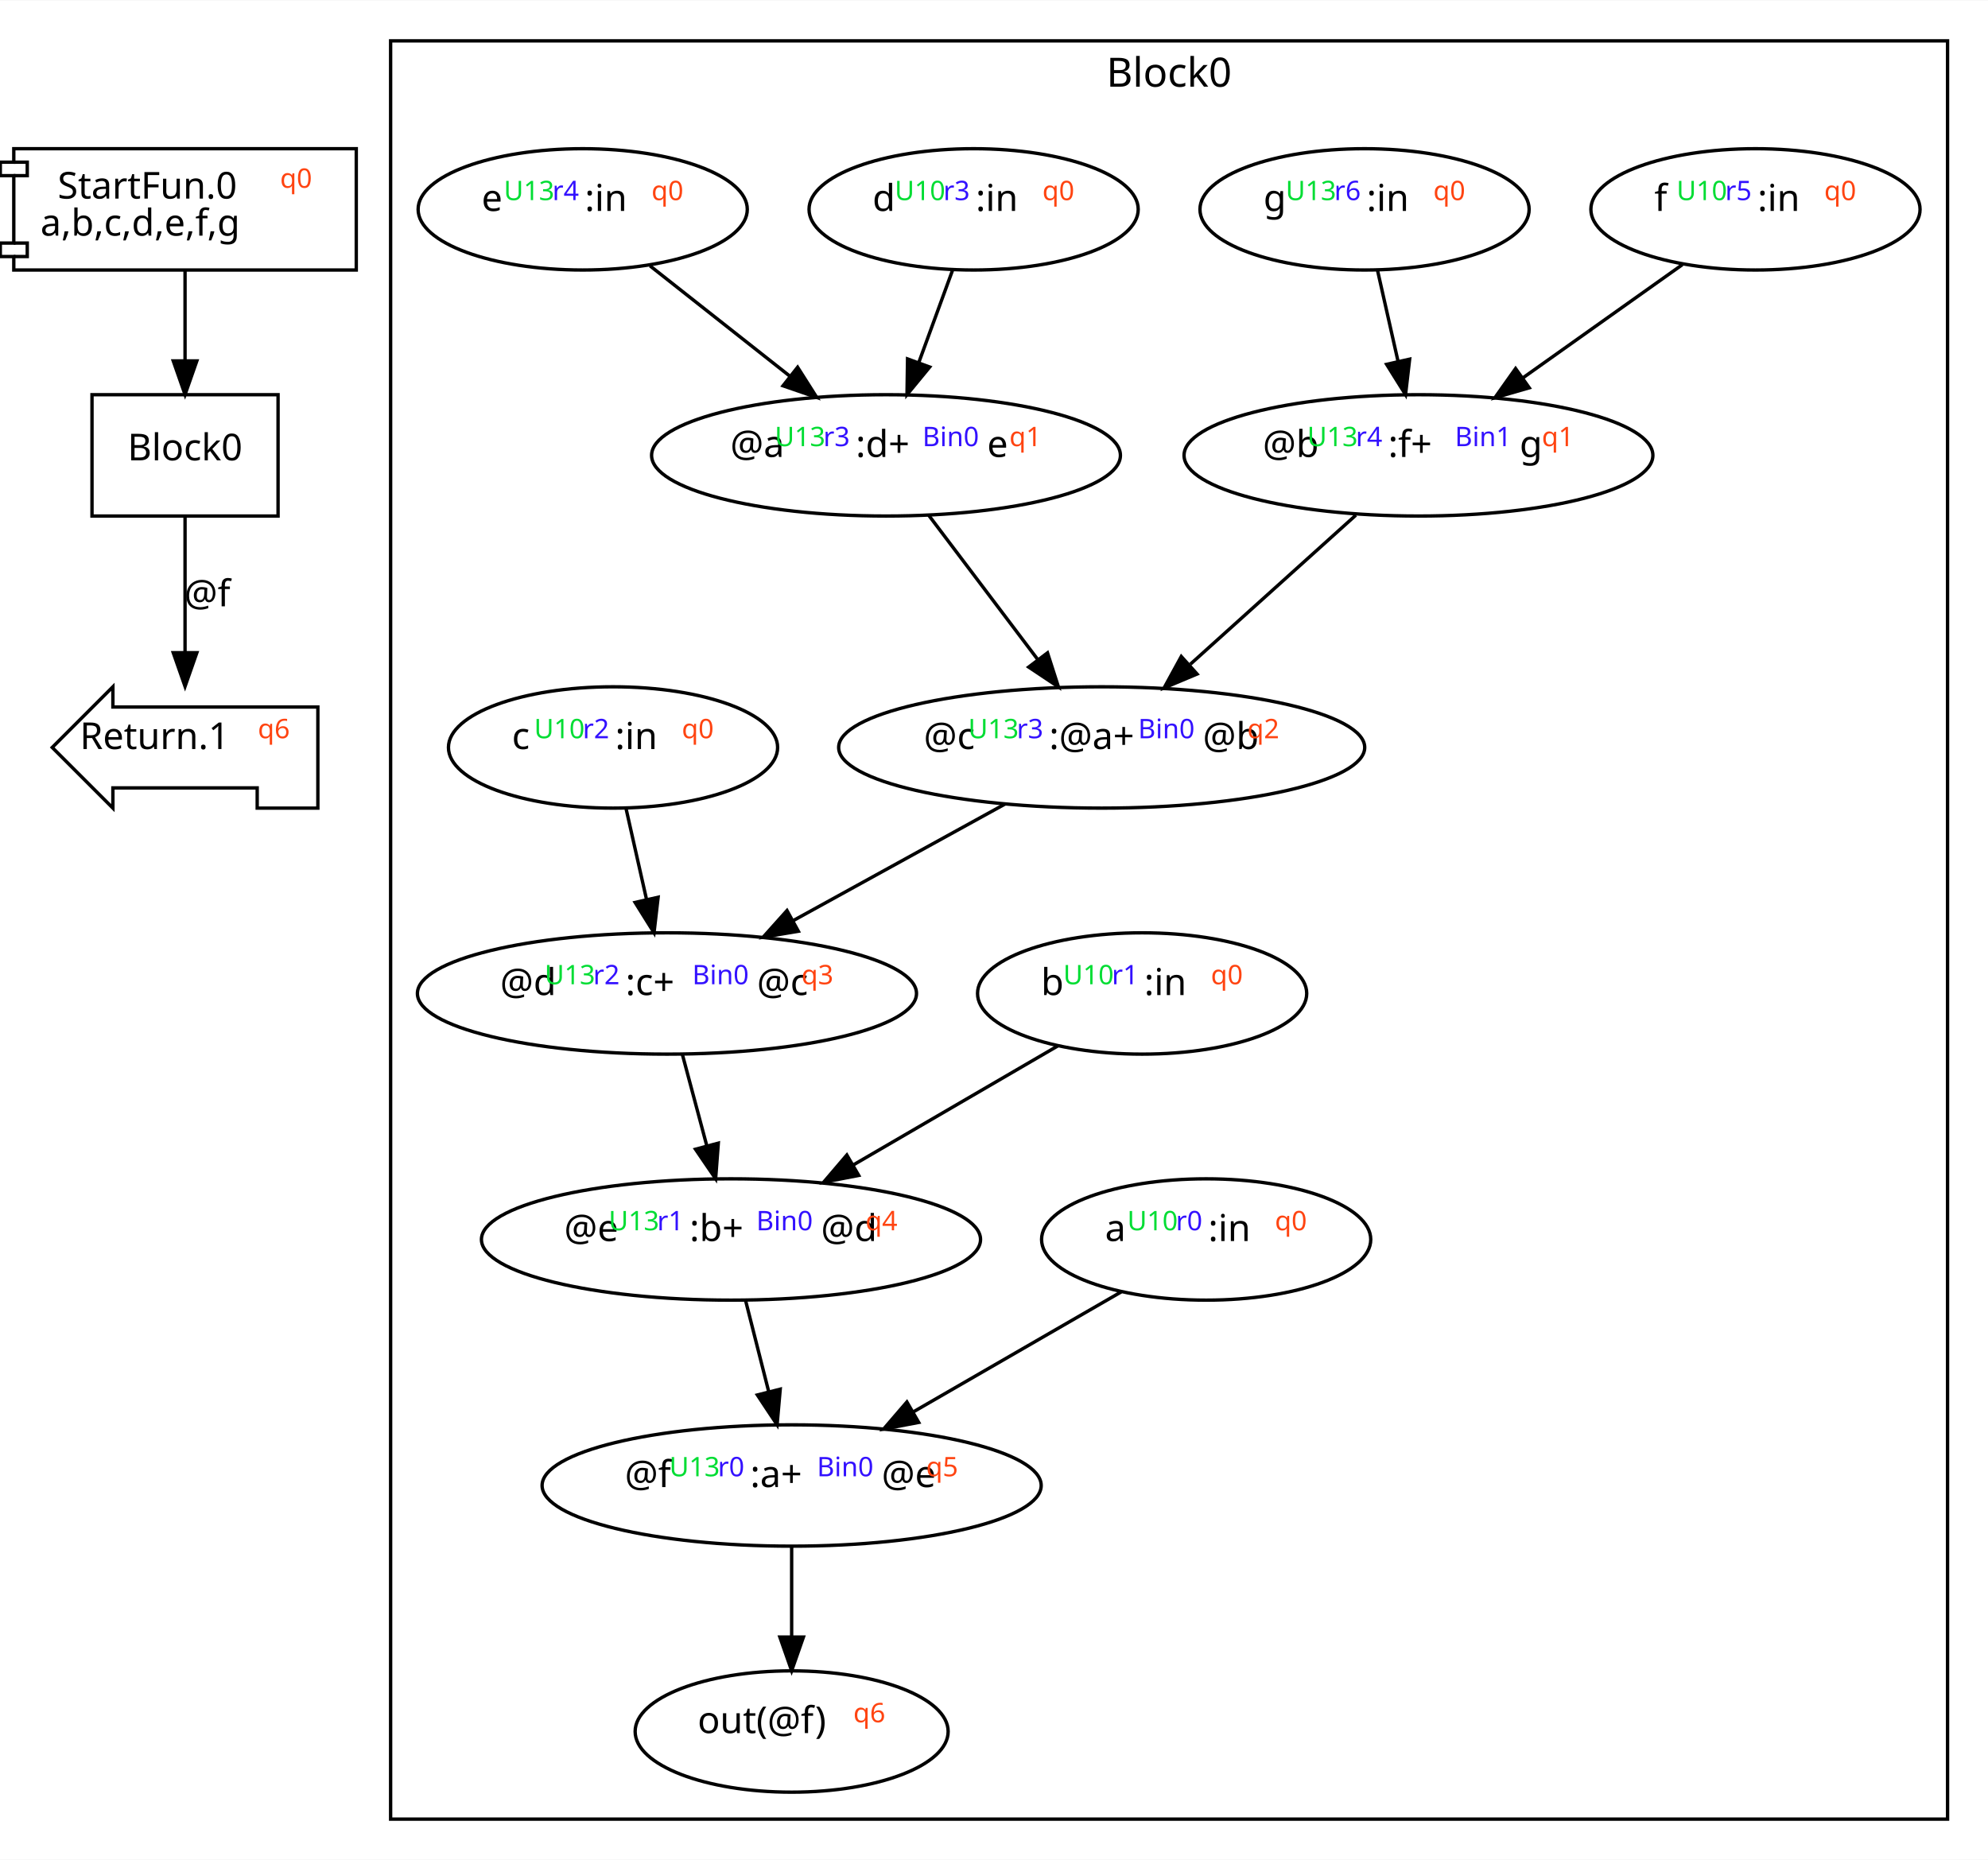
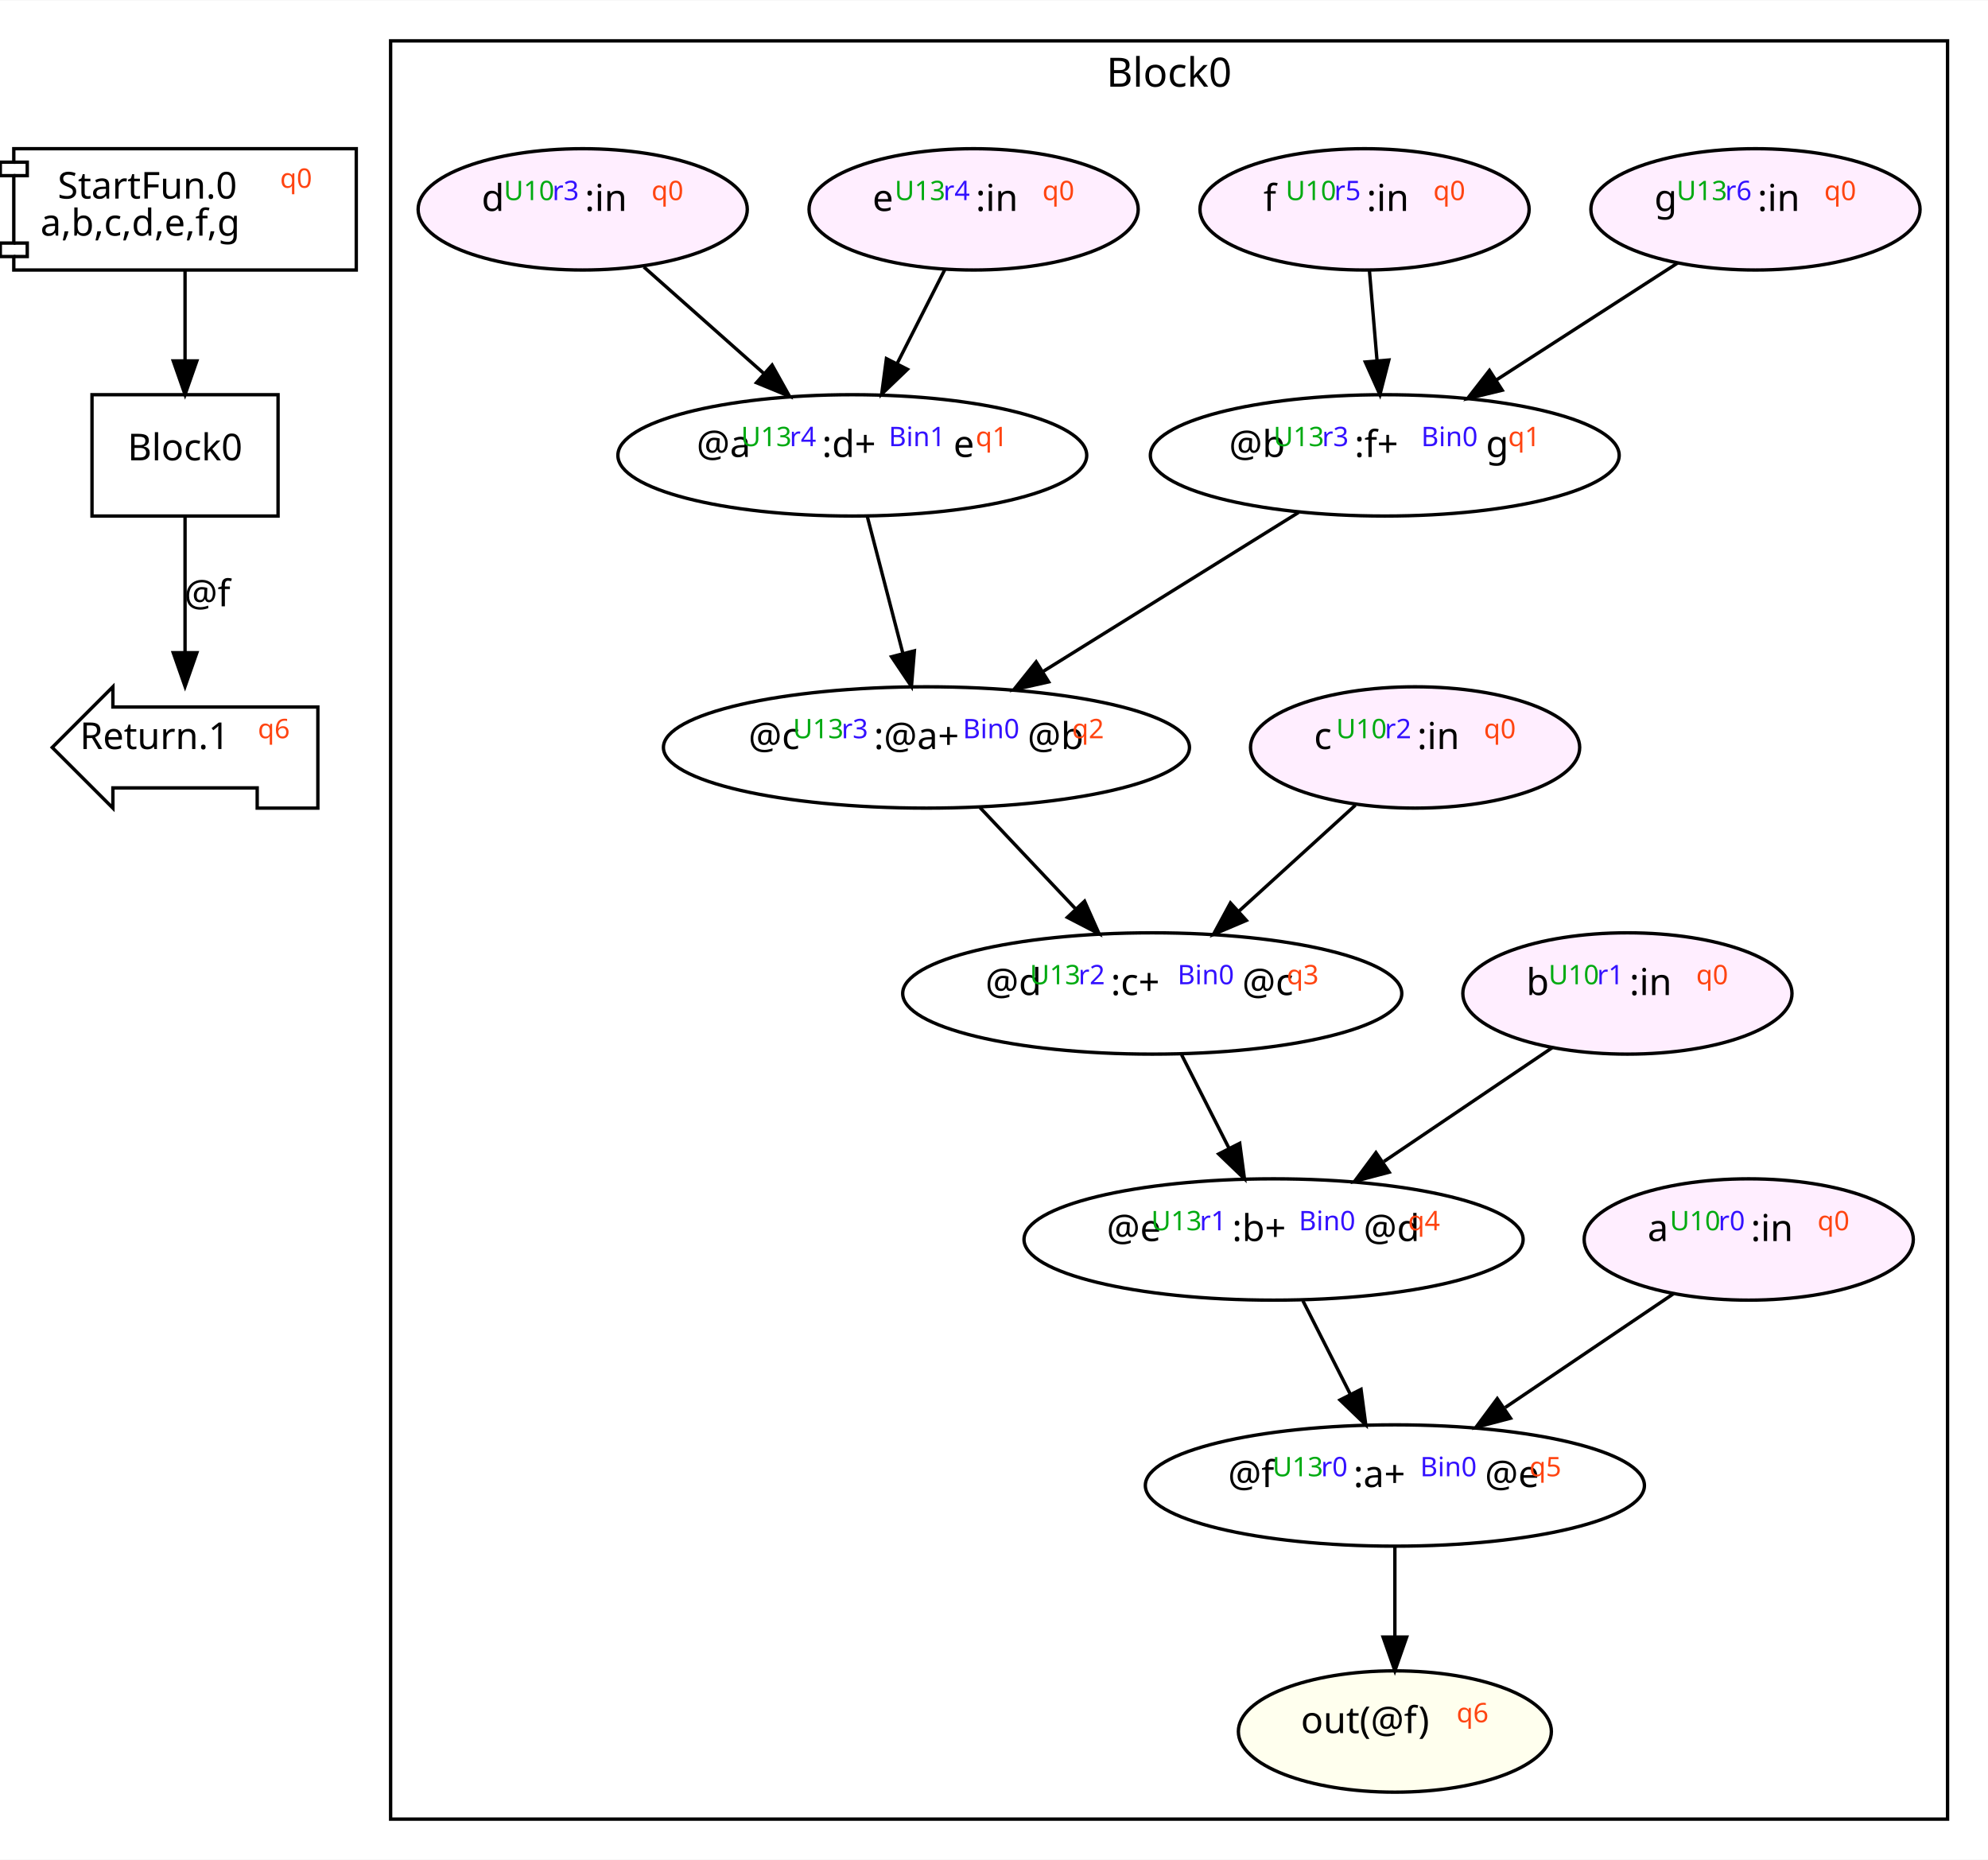
<svg xmlns="http://www.w3.org/2000/svg" width="590pt" height="552pt" viewBox="0.00 0.00 589.91 551.67">
  <g id="graph0" class="graph" transform="scale(1 1) rotate(0) translate(4 547.67)">
    <polygon fill="white" stroke="transparent" points="-4,4 -4,-547.67 585.91,-547.67 585.91,4 -4,4" />
    <g id="clust1" class="cluster">
      <polygon fill="none" stroke="black" points="111.91,-8 111.91,-535.67 573.91,-535.67 573.91,-8 111.91,-8" />
      <text text-anchor="middle" x="342.91" y="-522.07" font-family="Monaco" font-size="12.00">Block0</text>
    </g>
    <g id="node1" class="node">
      <polygon fill="none" stroke="black" points="101.72,-503.67 0.09,-503.67 0.09,-499.67 -3.91,-499.67 -3.91,-495.67 0.09,-495.67 0.09,-475.67 -3.91,-475.67 -3.91,-471.67 0.09,-471.67 0.09,-467.67 101.72,-467.67 101.72,-503.67" />
      <polyline fill="none" stroke="black" points="0.09,-499.67 4.09,-499.67 4.09,-495.67 0.09,-495.67 " />
      <polyline fill="none" stroke="black" points="0.09,-475.67 4.09,-475.67 4.09,-471.67 0.09,-471.67 " />
      <text text-anchor="start" x="13.1" y="-488.87" font-family="Monaco" font-size="11.00">StartFun.0</text>
      <text text-anchor="start" x="79.11" y="-488.87" font-family="Monaco" baseline-shift="super" font-size="8.00" fill="#ff4411">q0</text>
      <text text-anchor="start" x="8" y="-477.87" font-family="Monaco" font-size="11.00">a,b,c,d,e,f,g</text>
    </g>
    <g id="node2" class="node">
      <polygon fill="none" stroke="black" points="78.51,-430.67 23.3,-430.67 23.3,-394.67 78.51,-394.67 78.51,-430.67" />
      <text text-anchor="middle" x="50.91" y="-411.2" font-family="Monaco" font-size="11.00">Block0</text>
    </g>
    <g id="edge1" class="edge">
      <path fill="none" stroke="black" d="M50.91,-467.48C50.91,-459.46 50.91,-449.72 50.91,-440.74" />
      <polygon fill="black" stroke="black" points="54.41,-440.7 50.91,-430.7 47.41,-440.7 54.41,-440.7" />
    </g>
    <g id="node3" class="node">
      <polygon fill="none" stroke="black" points="90.32,-338 29.5,-338 29.5,-344 11.5,-326 29.5,-308 29.5,-314 72.32,-314 72.32,-308 90.32,-308 90.32,-338" />
      <text text-anchor="start" x="19.7" y="-325.53" font-family="Monaco" font-size="11.00">Return.1</text>
      <text text-anchor="start" x="72.51" y="-325.53" font-family="Monaco" baseline-shift="super" font-size="8.00" fill="#ff4411">q6</text>
    </g>
    <g id="edge2" class="edge">
      <path fill="none" stroke="black" d="M50.91,-394.53C50.91,-382.94 50.91,-367.39 50.91,-354.13" />
      <polygon fill="black" stroke="black" points="54.41,-354.11 50.91,-344.11 47.41,-354.11 54.41,-354.11" />
      <text text-anchor="middle" x="57.51" y="-367.87" font-family="Monaco" font-size="11.00">@f</text>
    </g>
    <g id="node4" class="node">
-       <ellipse fill="none" stroke="black" cx="284.91" cy="-485.67" rx="48.84" ry="18" />
-       <text text-anchor="start" x="254.9" y="-485.2" font-family="Monaco" font-size="11.00">d</text>
-       <text text-anchor="start" x="261.5" y="-485.2" font-family="Monaco" baseline-shift="super" font-size="8.00" fill="#00dd33">U10</text>
-       <text text-anchor="start" x="275.91" y="-485.2" font-family="Monaco" baseline-shift="super" font-size="8.00" fill="#3311ff">r3</text>
+       <ellipse fill="none" stroke="black" cx="248.91" cy="-412.67" rx="69.56" ry="18" />
+       <text text-anchor="start" x="202.7" y="-412.2" font-family="Monaco" font-size="11.00">@a</text>
+       <text text-anchor="start" x="215.9" y="-412.2" font-family="Monaco" baseline-shift="super" font-size="8.00" fill="#00aa11">U13</text>
+       <text text-anchor="start" x="230.3" y="-412.2" font-family="Monaco" baseline-shift="super" font-size="8.00" fill="#3311ff">r4</text>
+       <text text-anchor="start" x="239.91" y="-412.2" font-family="Monaco" font-size="11.00">:d+</text>
+       <text text-anchor="start" x="259.71" y="-412.2" font-family="Monaco" baseline-shift="super" font-size="8.00" fill="#3311ff">Bin1</text>
+       <text text-anchor="start" x="278.91" y="-412.2" font-family="Monaco" font-size="11.00">e</text>
+       <text text-anchor="start" x="285.51" y="-412.2" font-family="Monaco" baseline-shift="super" font-size="8.00" fill="#ff4411">q1</text>
+     </g>
+     <g id="node11" class="node">
+       <ellipse fill="none" stroke="black" cx="270.91" cy="-326" rx="78.05" ry="18" />
+       <text text-anchor="start" x="218.1" y="-325.53" font-family="Monaco" font-size="11.00">@c</text>
+       <text text-anchor="start" x="231.3" y="-325.53" font-family="Monaco" baseline-shift="super" font-size="8.00" fill="#00aa11">U13</text>
+       <text text-anchor="start" x="245.7" y="-325.53" font-family="Monaco" baseline-shift="super" font-size="8.00" fill="#3311ff">r3</text>
+       <text text-anchor="start" x="255.3" y="-325.53" font-family="Monaco" font-size="11.00">:@a+</text>
+       <text text-anchor="start" x="281.71" y="-325.53" font-family="Monaco" baseline-shift="super" font-size="8.00" fill="#3311ff">Bin0</text>
+       <text text-anchor="start" x="300.91" y="-325.53" font-family="Monaco" font-size="11.00">@b</text>
+       <text text-anchor="start" x="314.11" y="-325.53" font-family="Monaco" baseline-shift="super" font-size="8.00" fill="#ff4411">q2</text>
+     </g>
+     <g id="edge3" class="edge">
+       <path fill="none" stroke="black" d="M253.36,-394.53C256.37,-382.94 260.41,-367.39 263.86,-354.13" />
+       <polygon fill="black" stroke="black" points="267.33,-354.67 266.46,-344.11 260.56,-352.91 267.33,-354.67" />
+     </g>
+     <g id="node5" class="node">
+       <ellipse fill="none" stroke="black" cx="409.91" cy="-107" rx="74.05" ry="18" />
+       <text text-anchor="start" x="360.4" y="-106.53" font-family="Monaco" font-size="11.00">@f</text>
+       <text text-anchor="start" x="373.6" y="-106.53" font-family="Monaco" baseline-shift="super" font-size="8.00" fill="#00aa11">U13</text>
+       <text text-anchor="start" x="388" y="-106.53" font-family="Monaco" baseline-shift="super" font-size="8.00" fill="#3311ff">r0</text>
+       <text text-anchor="start" x="397.6" y="-106.53" font-family="Monaco" font-size="11.00">:a+</text>
+       <text text-anchor="start" x="417.41" y="-106.53" font-family="Monaco" baseline-shift="super" font-size="8.00" fill="#3311ff">Bin0</text>
+       <text text-anchor="start" x="436.61" y="-106.53" font-family="Monaco" font-size="11.00">@e</text>
+       <text text-anchor="start" x="449.81" y="-106.53" font-family="Monaco" baseline-shift="super" font-size="8.00" fill="#ff4411">q5</text>
+     </g>
+     <g id="node10" class="node">
+       <ellipse fill="#ffffee" stroke="black" cx="409.91" cy="-34" rx="46.44" ry="18" />
+       <text text-anchor="start" x="382" y="-33.53" font-family="Monaco" font-size="11.00">out(@f)</text>
+       <text text-anchor="start" x="428.21" y="-33.53" font-family="Monaco" baseline-shift="super" font-size="8.00" fill="#ff4411">q6</text>
+     </g>
+     <g id="edge8" class="edge">
+       <path fill="none" stroke="black" d="M409.91,-88.81C409.91,-80.79 409.91,-71.05 409.91,-62.07" />
+       <polygon fill="black" stroke="black" points="413.41,-62.03 409.91,-52.03 406.41,-62.03 413.41,-62.03" />
+     </g>
+     <g id="node6" class="node">
+       <ellipse fill="#ffeeff" stroke="black" cx="478.91" cy="-253" rx="48.84" ry="18" />
+       <text text-anchor="start" x="448.9" y="-252.53" font-family="Monaco" font-size="11.00">b</text>
+       <text text-anchor="start" x="455.5" y="-252.53" font-family="Monaco" baseline-shift="super" font-size="8.00" fill="#00aa11">U10</text>
+       <text text-anchor="start" x="469.91" y="-252.53" font-family="Monaco" baseline-shift="super" font-size="8.00" fill="#3311ff">r1</text>
+       <text text-anchor="start" x="479.51" y="-252.53" font-family="Monaco" font-size="11.00">:in</text>
+       <text text-anchor="start" x="499.31" y="-252.53" font-family="Monaco" baseline-shift="super" font-size="8.00" fill="#ff4411">q0</text>
+     </g>
+     <g id="node17" class="node">
+       <ellipse fill="none" stroke="black" cx="373.91" cy="-180" rx="74.05" ry="18" />
+       <text text-anchor="start" x="324.4" y="-179.53" font-family="Monaco" font-size="11.00">@e</text>
+       <text text-anchor="start" x="337.6" y="-179.53" font-family="Monaco" baseline-shift="super" font-size="8.00" fill="#00aa11">U13</text>
+       <text text-anchor="start" x="352" y="-179.53" font-family="Monaco" baseline-shift="super" font-size="8.00" fill="#3311ff">r1</text>
+       <text text-anchor="start" x="361.6" y="-179.53" font-family="Monaco" font-size="11.00">:b+</text>
+       <text text-anchor="start" x="381.41" y="-179.53" font-family="Monaco" baseline-shift="super" font-size="8.00" fill="#3311ff">Bin0</text>
+       <text text-anchor="start" x="400.61" y="-179.53" font-family="Monaco" font-size="11.00">@d</text>
+       <text text-anchor="start" x="413.81" y="-179.53" font-family="Monaco" baseline-shift="super" font-size="8.00" fill="#ff4411">q4</text>
+     </g>
+     <g id="edge13" class="edge">
+       <path fill="none" stroke="black" d="M456.64,-236.94C442.11,-227.12 422.9,-214.13 406.65,-203.14" />
+       <polygon fill="black" stroke="black" points="408.22,-199.97 397.97,-197.27 404.29,-205.77 408.22,-199.97" />
+     </g>
+     <g id="node7" class="node">
+       <ellipse fill="none" stroke="black" cx="406.91" cy="-412.67" rx="69.56" ry="18" />
+       <text text-anchor="start" x="360.7" y="-412.2" font-family="Monaco" font-size="11.00">@b</text>
+       <text text-anchor="start" x="373.9" y="-412.2" font-family="Monaco" baseline-shift="super" font-size="8.00" fill="#00aa11">U13</text>
+       <text text-anchor="start" x="388.3" y="-412.2" font-family="Monaco" baseline-shift="super" font-size="8.00" fill="#3311ff">r3</text>
+       <text text-anchor="start" x="397.91" y="-412.2" font-family="Monaco" font-size="11.00">:f+</text>
+       <text text-anchor="start" x="417.71" y="-412.2" font-family="Monaco" baseline-shift="super" font-size="8.00" fill="#3311ff">Bin0</text>
+       <text text-anchor="start" x="436.91" y="-412.2" font-family="Monaco" font-size="11.00">g</text>
+       <text text-anchor="start" x="443.51" y="-412.2" font-family="Monaco" baseline-shift="super" font-size="8.00" fill="#ff4411">q1</text>
+     </g>
+     <g id="edge4" class="edge">
+       <path fill="none" stroke="black" d="M381.33,-395.74C359.9,-382.41 329.13,-363.24 305.5,-348.54" />
+       <polygon fill="black" stroke="black" points="307.17,-345.46 296.84,-343.14 303.47,-351.4 307.17,-345.46" />
+     </g>
+     <g id="node8" class="node">
+       <ellipse fill="#ffeeff" stroke="black" cx="514.91" cy="-180" rx="48.84" ry="18" />
+       <text text-anchor="start" x="484.9" y="-179.53" font-family="Monaco" font-size="11.00">a</text>
+       <text text-anchor="start" x="491.5" y="-179.53" font-family="Monaco" baseline-shift="super" font-size="8.00" fill="#00aa11">U10</text>
+       <text text-anchor="start" x="505.91" y="-179.53" font-family="Monaco" baseline-shift="super" font-size="8.00" fill="#3311ff">r0</text>
+       <text text-anchor="start" x="515.51" y="-179.53" font-family="Monaco" font-size="11.00">:in</text>
+       <text text-anchor="start" x="535.31" y="-179.53" font-family="Monaco" baseline-shift="super" font-size="8.00" fill="#ff4411">q0</text>
+     </g>
+     <g id="edge9" class="edge">
+       <path fill="none" stroke="black" d="M492.64,-163.94C478.11,-154.12 458.9,-141.13 442.65,-130.14" />
+       <polygon fill="black" stroke="black" points="444.22,-126.97 433.97,-124.27 440.29,-132.77 444.22,-126.97" />
+     </g>
+     <g id="node9" class="node">
+       <ellipse fill="#ffeeff" stroke="black" cx="516.91" cy="-485.67" rx="48.84" ry="18" />
+       <text text-anchor="start" x="486.9" y="-485.2" font-family="Monaco" font-size="11.00">g</text>
+       <text text-anchor="start" x="493.5" y="-485.2" font-family="Monaco" baseline-shift="super" font-size="8.00" fill="#00aa11">U13</text>
+       <text text-anchor="start" x="507.91" y="-485.2" font-family="Monaco" baseline-shift="super" font-size="8.00" fill="#3311ff">r6</text>
+       <text text-anchor="start" x="517.51" y="-485.2" font-family="Monaco" font-size="11.00">:in</text>
+       <text text-anchor="start" x="537.31" y="-485.2" font-family="Monaco" baseline-shift="super" font-size="8.00" fill="#ff4411">q0</text>
+     </g>
+     <g id="edge12" class="edge">
+       <path fill="none" stroke="black" d="M493.85,-469.78C478.29,-459.74 457.51,-446.33 440.17,-435.14" />
+       <polygon fill="black" stroke="black" points="441.76,-432 431.46,-429.52 437.97,-437.88 441.76,-432" />
+     </g>
+     <g id="node14" class="node">
+       <ellipse fill="none" stroke="black" cx="337.91" cy="-253" rx="74.05" ry="18" />
+       <text text-anchor="start" x="288.4" y="-252.53" font-family="Monaco" font-size="11.00">@d</text>
+       <text text-anchor="start" x="301.6" y="-252.53" font-family="Monaco" baseline-shift="super" font-size="8.00" fill="#00aa11">U13</text>
+       <text text-anchor="start" x="316" y="-252.53" font-family="Monaco" baseline-shift="super" font-size="8.00" fill="#3311ff">r2</text>
+       <text text-anchor="start" x="325.6" y="-252.53" font-family="Monaco" font-size="11.00">:c+</text>
+       <text text-anchor="start" x="345.41" y="-252.53" font-family="Monaco" baseline-shift="super" font-size="8.00" fill="#3311ff">Bin0</text>
+       <text text-anchor="start" x="364.61" y="-252.53" font-family="Monaco" font-size="11.00">@c</text>
+       <text text-anchor="start" x="377.81" y="-252.53" font-family="Monaco" baseline-shift="super" font-size="8.00" fill="#ff4411">q3</text>
+     </g>
+     <g id="edge5" class="edge">
+       <path fill="none" stroke="black" d="M286.79,-308.17C295.21,-299.24 305.72,-288.11 315.01,-278.26" />
+       <polygon fill="black" stroke="black" points="317.83,-280.38 322.14,-270.71 312.73,-275.58 317.83,-280.38" />
+     </g>
+     <g id="node12" class="node">
+       <ellipse fill="#ffeeff" stroke="black" cx="415.91" cy="-326" rx="48.84" ry="18" />
+       <text text-anchor="start" x="385.9" y="-325.53" font-family="Monaco" font-size="11.00">c</text>
+       <text text-anchor="start" x="392.5" y="-325.53" font-family="Monaco" baseline-shift="super" font-size="8.00" fill="#00aa11">U10</text>
+       <text text-anchor="start" x="406.91" y="-325.53" font-family="Monaco" baseline-shift="super" font-size="8.00" fill="#3311ff">r2</text>
+       <text text-anchor="start" x="416.51" y="-325.53" font-family="Monaco" font-size="11.00">:in</text>
+       <text text-anchor="start" x="436.31" y="-325.53" font-family="Monaco" baseline-shift="super" font-size="8.00" fill="#ff4411">q0</text>
+     </g>
+     <g id="edge15" class="edge">
+       <path fill="none" stroke="black" d="M398.21,-308.89C387.98,-299.58 374.94,-287.71 363.6,-277.39" />
+       <polygon fill="black" stroke="black" points="365.83,-274.68 356.08,-270.54 361.12,-279.86 365.83,-274.68" />
+     </g>
+     <g id="node13" class="node">
+       <ellipse fill="#ffeeff" stroke="black" cx="168.91" cy="-485.67" rx="48.84" ry="18" />
+       <text text-anchor="start" x="138.9" y="-485.2" font-family="Monaco" font-size="11.00">d</text>
+       <text text-anchor="start" x="145.5" y="-485.2" font-family="Monaco" baseline-shift="super" font-size="8.00" fill="#00aa11">U10</text>
+       <text text-anchor="start" x="159.91" y="-485.2" font-family="Monaco" baseline-shift="super" font-size="8.00" fill="#3311ff">r3</text>
+       <text text-anchor="start" x="169.51" y="-485.2" font-family="Monaco" font-size="11.00">:in</text>
+       <text text-anchor="start" x="189.31" y="-485.2" font-family="Monaco" baseline-shift="super" font-size="8.00" fill="#ff4411">q0</text>
+     </g>
+     <g id="edge10" class="edge">
+       <path fill="none" stroke="black" d="M187.06,-468.56C197.55,-459.25 210.93,-447.38 222.56,-437.06" />
+       <polygon fill="black" stroke="black" points="225.11,-439.46 230.27,-430.21 220.47,-434.23 225.11,-439.46" />
+     </g>
+     <g id="edge6" class="edge">
+       <path fill="none" stroke="black" d="M346.62,-234.81C350.82,-226.53 355.95,-216.41 360.63,-207.19" />
+       <polygon fill="black" stroke="black" points="363.87,-208.53 365.27,-198.03 357.63,-205.37 363.87,-208.53" />
+     </g>
+     <g id="node15" class="node">
+       <ellipse fill="#ffeeff" stroke="black" cx="400.91" cy="-485.67" rx="48.84" ry="18" />
+       <text text-anchor="start" x="370.9" y="-485.2" font-family="Monaco" font-size="11.00">f</text>
+       <text text-anchor="start" x="377.5" y="-485.2" font-family="Monaco" baseline-shift="super" font-size="8.00" fill="#00aa11">U10</text>
+       <text text-anchor="start" x="391.91" y="-485.2" font-family="Monaco" baseline-shift="super" font-size="8.00" fill="#3311ff">r5</text>
+       <text text-anchor="start" x="401.51" y="-485.2" font-family="Monaco" font-size="11.00">:in</text>
+       <text text-anchor="start" x="421.31" y="-485.2" font-family="Monaco" baseline-shift="super" font-size="8.00" fill="#ff4411">q0</text>
+     </g>
+     <g id="edge14" class="edge">
+       <path fill="none" stroke="black" d="M402.36,-467.48C403.04,-459.46 403.86,-449.72 404.62,-440.74" />
+       <polygon fill="black" stroke="black" points="408.11,-440.96 405.47,-430.7 401.14,-440.37 408.11,-440.96" />
+     </g>
+     <g id="node16" class="node">
+       <ellipse fill="#ffeeff" stroke="black" cx="284.91" cy="-485.67" rx="48.84" ry="18" />
+       <text text-anchor="start" x="254.9" y="-485.2" font-family="Monaco" font-size="11.00">e</text>
+       <text text-anchor="start" x="261.5" y="-485.2" font-family="Monaco" baseline-shift="super" font-size="8.00" fill="#00aa11">U13</text>
+       <text text-anchor="start" x="275.91" y="-485.2" font-family="Monaco" baseline-shift="super" font-size="8.00" fill="#3311ff">r4</text>
      <text text-anchor="start" x="285.51" y="-485.2" font-family="Monaco" font-size="11.00">:in</text>
      <text text-anchor="start" x="305.31" y="-485.2" font-family="Monaco" baseline-shift="super" font-size="8.00" fill="#ff4411">q0</text>
    </g>
-     <g id="node8" class="node">
-       <ellipse fill="none" stroke="black" cx="258.91" cy="-412.67" rx="69.56" ry="18" />
-       <text text-anchor="start" x="212.7" y="-412.2" font-family="Monaco" font-size="11.00">@a</text>
-       <text text-anchor="start" x="225.9" y="-412.2" font-family="Monaco" baseline-shift="super" font-size="8.00" fill="#00dd33">U13</text>
-       <text text-anchor="start" x="240.3" y="-412.2" font-family="Monaco" baseline-shift="super" font-size="8.00" fill="#3311ff">r3</text>
-       <text text-anchor="start" x="249.91" y="-412.2" font-family="Monaco" font-size="11.00">:d+</text>
-       <text text-anchor="start" x="269.71" y="-412.2" font-family="Monaco" baseline-shift="super" font-size="8.00" fill="#3311ff">Bin0</text>
-       <text text-anchor="start" x="288.91" y="-412.2" font-family="Monaco" font-size="11.00">e</text>
-       <text text-anchor="start" x="295.51" y="-412.2" font-family="Monaco" baseline-shift="super" font-size="8.00" fill="#ff4411">q1</text>
-     </g>
-     <g id="edge3" class="edge">
-       <path fill="none" stroke="black" d="M278.61,-467.48C275.61,-459.28 271.95,-449.29 268.61,-440.15" />
-       <polygon fill="black" stroke="black" points="271.87,-438.88 265.14,-430.7 265.3,-441.29 271.87,-438.88" />
-     </g>
-     <g id="node5" class="node">
-       <ellipse fill="none" stroke="black" cx="230.91" cy="-107" rx="74.05" ry="18" />
-       <text text-anchor="start" x="181.4" y="-106.53" font-family="Monaco" font-size="11.00">@f</text>
-       <text text-anchor="start" x="194.6" y="-106.53" font-family="Monaco" baseline-shift="super" font-size="8.00" fill="#00dd33">U13</text>
-       <text text-anchor="start" x="209" y="-106.53" font-family="Monaco" baseline-shift="super" font-size="8.00" fill="#3311ff">r0</text>
-       <text text-anchor="start" x="218.6" y="-106.53" font-family="Monaco" font-size="11.00">:a+</text>
-       <text text-anchor="start" x="238.41" y="-106.53" font-family="Monaco" baseline-shift="super" font-size="8.00" fill="#3311ff">Bin0</text>
-       <text text-anchor="start" x="257.61" y="-106.53" font-family="Monaco" font-size="11.00">@e</text>
-       <text text-anchor="start" x="270.81" y="-106.53" font-family="Monaco" baseline-shift="super" font-size="8.00" fill="#ff4411">q5</text>
-     </g>
-     <g id="node16" class="node">
-       <ellipse fill="none" stroke="black" cx="230.91" cy="-34" rx="46.44" ry="18" />
-       <text text-anchor="start" x="203" y="-33.53" font-family="Monaco" font-size="11.00">out(@f)</text>
-       <text text-anchor="start" x="249.21" y="-33.53" font-family="Monaco" baseline-shift="super" font-size="8.00" fill="#ff4411">q6</text>
-     </g>
-     <g id="edge4" class="edge">
-       <path fill="none" stroke="black" d="M230.91,-88.81C230.91,-80.79 230.91,-71.05 230.91,-62.07" />
-       <polygon fill="black" stroke="black" points="234.41,-62.03 230.91,-52.03 227.41,-62.03 234.41,-62.03" />
-     </g>
-     <g id="node6" class="node">
-       <ellipse fill="none" stroke="black" cx="516.91" cy="-485.67" rx="48.84" ry="18" />
-       <text text-anchor="start" x="486.9" y="-485.2" font-family="Monaco" font-size="11.00">f</text>
-       <text text-anchor="start" x="493.5" y="-485.2" font-family="Monaco" baseline-shift="super" font-size="8.00" fill="#00dd33">U10</text>
-       <text text-anchor="start" x="507.91" y="-485.2" font-family="Monaco" baseline-shift="super" font-size="8.00" fill="#3311ff">r5</text>
-       <text text-anchor="start" x="517.51" y="-485.2" font-family="Monaco" font-size="11.00">:in</text>
-       <text text-anchor="start" x="537.31" y="-485.2" font-family="Monaco" baseline-shift="super" font-size="8.00" fill="#ff4411">q0</text>
-     </g>
-     <g id="node17" class="node">
-       <ellipse fill="none" stroke="black" cx="416.91" cy="-412.67" rx="69.56" ry="18" />
-       <text text-anchor="start" x="370.7" y="-412.2" font-family="Monaco" font-size="11.00">@b</text>
-       <text text-anchor="start" x="383.9" y="-412.2" font-family="Monaco" baseline-shift="super" font-size="8.00" fill="#00dd33">U13</text>
-       <text text-anchor="start" x="398.3" y="-412.2" font-family="Monaco" baseline-shift="super" font-size="8.00" fill="#3311ff">r4</text>
-       <text text-anchor="start" x="407.91" y="-412.2" font-family="Monaco" font-size="11.00">:f+</text>
-       <text text-anchor="start" x="427.71" y="-412.2" font-family="Monaco" baseline-shift="super" font-size="8.00" fill="#3311ff">Bin1</text>
-       <text text-anchor="start" x="446.91" y="-412.2" font-family="Monaco" font-size="11.00">g</text>
-       <text text-anchor="start" x="453.51" y="-412.2" font-family="Monaco" baseline-shift="super" font-size="8.00" fill="#ff4411">q1</text>
-     </g>
-     <g id="edge8" class="edge">
-       <path fill="none" stroke="black" d="M495.21,-469.26C481.35,-459.42 463.16,-446.51 447.8,-435.6" />
-       <polygon fill="black" stroke="black" points="449.78,-432.72 439.6,-429.78 445.73,-438.43 449.78,-432.72" />
-     </g>
-     <g id="node7" class="node">
-       <ellipse fill="none" stroke="black" cx="400.91" cy="-485.67" rx="48.84" ry="18" />
-       <text text-anchor="start" x="370.9" y="-485.2" font-family="Monaco" font-size="11.00">g</text>
-       <text text-anchor="start" x="377.5" y="-485.2" font-family="Monaco" baseline-shift="super" font-size="8.00" fill="#00dd33">U13</text>
-       <text text-anchor="start" x="391.91" y="-485.2" font-family="Monaco" baseline-shift="super" font-size="8.00" fill="#3311ff">r6</text>
-       <text text-anchor="start" x="401.51" y="-485.2" font-family="Monaco" font-size="11.00">:in</text>
-       <text text-anchor="start" x="421.31" y="-485.2" font-family="Monaco" baseline-shift="super" font-size="8.00" fill="#ff4411">q0</text>
-     </g>
-     <g id="edge9" class="edge">
-       <path fill="none" stroke="black" d="M404.78,-467.48C406.59,-459.46 408.78,-449.72 410.81,-440.74" />
-       <polygon fill="black" stroke="black" points="414.29,-441.22 413.07,-430.7 407.46,-439.68 414.29,-441.22" />
-     </g>
-     <g id="node14" class="node">
-       <ellipse fill="none" stroke="black" cx="322.91" cy="-326" rx="78.05" ry="18" />
-       <text text-anchor="start" x="270.1" y="-325.53" font-family="Monaco" font-size="11.00">@c</text>
-       <text text-anchor="start" x="283.3" y="-325.53" font-family="Monaco" baseline-shift="super" font-size="8.00" fill="#00dd33">U13</text>
-       <text text-anchor="start" x="297.7" y="-325.53" font-family="Monaco" baseline-shift="super" font-size="8.00" fill="#3311ff">r3</text>
-       <text text-anchor="start" x="307.3" y="-325.53" font-family="Monaco" font-size="11.00">:@a+</text>
-       <text text-anchor="start" x="333.71" y="-325.53" font-family="Monaco" baseline-shift="super" font-size="8.00" fill="#3311ff">Bin0</text>
-       <text text-anchor="start" x="352.91" y="-325.53" font-family="Monaco" font-size="11.00">@b</text>
-       <text text-anchor="start" x="366.11" y="-325.53" font-family="Monaco" baseline-shift="super" font-size="8.00" fill="#ff4411">q2</text>
-     </g>
-     <g id="edge10" class="edge">
-       <path fill="none" stroke="black" d="M271.55,-394.94C280.78,-382.73 293.46,-365.96 303.9,-352.14" />
-       <polygon fill="black" stroke="black" points="306.83,-354.07 310.07,-343.98 301.25,-349.85 306.83,-354.07" />
-     </g>
-     <g id="node9" class="node">
-       <ellipse fill="none" stroke="black" cx="353.91" cy="-180" rx="48.84" ry="18" />
-       <text text-anchor="start" x="323.9" y="-179.53" font-family="Monaco" font-size="11.00">a</text>
-       <text text-anchor="start" x="330.5" y="-179.53" font-family="Monaco" baseline-shift="super" font-size="8.00" fill="#00dd33">U10</text>
-       <text text-anchor="start" x="344.91" y="-179.53" font-family="Monaco" baseline-shift="super" font-size="8.00" fill="#3311ff">r0</text>
-       <text text-anchor="start" x="354.51" y="-179.53" font-family="Monaco" font-size="11.00">:in</text>
-       <text text-anchor="start" x="374.31" y="-179.53" font-family="Monaco" baseline-shift="super" font-size="8.00" fill="#ff4411">q0</text>
-     </g>
    <g id="edge11" class="edge">
-       <path fill="none" stroke="black" d="M328.72,-164.46C310.92,-154.19 286.8,-140.27 266.97,-128.82" />
-       <polygon fill="black" stroke="black" points="268.61,-125.72 258.2,-123.75 265.11,-131.78 268.61,-125.72" />
-     </g>
-     <g id="node10" class="node">
-       <ellipse fill="none" stroke="black" cx="334.91" cy="-253" rx="48.84" ry="18" />
-       <text text-anchor="start" x="304.9" y="-252.53" font-family="Monaco" font-size="11.00">b</text>
-       <text text-anchor="start" x="311.5" y="-252.53" font-family="Monaco" baseline-shift="super" font-size="8.00" fill="#00dd33">U10</text>
-       <text text-anchor="start" x="325.91" y="-252.53" font-family="Monaco" baseline-shift="super" font-size="8.00" fill="#3311ff">r1</text>
-       <text text-anchor="start" x="335.51" y="-252.53" font-family="Monaco" font-size="11.00">:in</text>
-       <text text-anchor="start" x="355.31" y="-252.53" font-family="Monaco" baseline-shift="super" font-size="8.00" fill="#ff4411">q0</text>
-     </g>
-     <g id="node11" class="node">
-       <ellipse fill="none" stroke="black" cx="212.91" cy="-180" rx="74.05" ry="18" />
-       <text text-anchor="start" x="163.4" y="-179.53" font-family="Monaco" font-size="11.00">@e</text>
-       <text text-anchor="start" x="176.6" y="-179.53" font-family="Monaco" baseline-shift="super" font-size="8.00" fill="#00dd33">U13</text>
-       <text text-anchor="start" x="191" y="-179.53" font-family="Monaco" baseline-shift="super" font-size="8.00" fill="#3311ff">r1</text>
-       <text text-anchor="start" x="200.6" y="-179.53" font-family="Monaco" font-size="11.00">:b+</text>
-       <text text-anchor="start" x="220.41" y="-179.53" font-family="Monaco" baseline-shift="super" font-size="8.00" fill="#3311ff">Bin0</text>
-       <text text-anchor="start" x="239.61" y="-179.53" font-family="Monaco" font-size="11.00">@d</text>
-       <text text-anchor="start" x="252.81" y="-179.53" font-family="Monaco" baseline-shift="super" font-size="8.00" fill="#ff4411">q4</text>
-     </g>
-     <g id="edge12" class="edge">
-       <path fill="none" stroke="black" d="M309.92,-237.46C292.39,-227.26 268.68,-213.46 249.08,-202.05" />
-       <polygon fill="black" stroke="black" points="250.81,-199.01 240.41,-197 247.29,-205.06 250.81,-199.01" />
-     </g>
-     <g id="edge13" class="edge">
-       <path fill="none" stroke="black" d="M217.26,-161.81C219.32,-153.7 221.82,-143.84 224.12,-134.78" />
-       <polygon fill="black" stroke="black" points="227.52,-135.58 226.59,-125.03 220.74,-133.86 227.52,-135.58" />
-     </g>
-     <g id="node12" class="node">
-       <ellipse fill="none" stroke="black" cx="193.91" cy="-253" rx="74.05" ry="18" />
-       <text text-anchor="start" x="144.4" y="-252.53" font-family="Monaco" font-size="11.00">@d</text>
-       <text text-anchor="start" x="157.6" y="-252.53" font-family="Monaco" baseline-shift="super" font-size="8.00" fill="#00dd33">U13</text>
-       <text text-anchor="start" x="172" y="-252.53" font-family="Monaco" baseline-shift="super" font-size="8.00" fill="#3311ff">r2</text>
-       <text text-anchor="start" x="181.6" y="-252.53" font-family="Monaco" font-size="11.00">:c+</text>
-       <text text-anchor="start" x="201.41" y="-252.53" font-family="Monaco" baseline-shift="super" font-size="8.00" fill="#3311ff">Bin0</text>
-       <text text-anchor="start" x="220.61" y="-252.53" font-family="Monaco" font-size="11.00">@c</text>
-       <text text-anchor="start" x="233.81" y="-252.53" font-family="Monaco" baseline-shift="super" font-size="8.00" fill="#ff4411">q3</text>
-     </g>
-     <g id="edge14" class="edge">
-       <path fill="none" stroke="black" d="M198.51,-234.81C200.68,-226.7 203.32,-216.84 205.74,-207.78" />
-       <polygon fill="black" stroke="black" points="209.15,-208.59 208.35,-198.03 202.38,-206.78 209.15,-208.59" />
-     </g>
-     <g id="node13" class="node">
-       <ellipse fill="none" stroke="black" cx="168.91" cy="-485.67" rx="48.84" ry="18" />
-       <text text-anchor="start" x="138.9" y="-485.2" font-family="Monaco" font-size="11.00">e</text>
-       <text text-anchor="start" x="145.5" y="-485.2" font-family="Monaco" baseline-shift="super" font-size="8.00" fill="#00dd33">U13</text>
-       <text text-anchor="start" x="159.91" y="-485.2" font-family="Monaco" baseline-shift="super" font-size="8.00" fill="#3311ff">r4</text>
-       <text text-anchor="start" x="169.51" y="-485.2" font-family="Monaco" font-size="11.00">:in</text>
-       <text text-anchor="start" x="189.31" y="-485.2" font-family="Monaco" baseline-shift="super" font-size="8.00" fill="#ff4411">q0</text>
-     </g>
-     <g id="edge15" class="edge">
-       <path fill="none" stroke="black" d="M188.88,-468.91C201.06,-459.3 216.83,-446.87 230.31,-436.23" />
-       <polygon fill="black" stroke="black" points="232.68,-438.82 238.36,-429.87 228.35,-433.32 232.68,-438.82" />
-     </g>
-     <g id="edge5" class="edge">
-       <path fill="none" stroke="black" d="M294.28,-309.24C275.74,-299.04 251.4,-285.65 231.34,-274.6" />
-       <polygon fill="black" stroke="black" points="232.9,-271.47 222.46,-269.71 229.53,-277.6 232.9,-271.47" />
-     </g>
-     <g id="node15" class="node">
-       <ellipse fill="none" stroke="black" cx="177.91" cy="-326" rx="48.84" ry="18" />
-       <text text-anchor="start" x="147.9" y="-325.53" font-family="Monaco" font-size="11.00">c</text>
-       <text text-anchor="start" x="154.5" y="-325.53" font-family="Monaco" baseline-shift="super" font-size="8.00" fill="#00dd33">U10</text>
-       <text text-anchor="start" x="168.91" y="-325.53" font-family="Monaco" baseline-shift="super" font-size="8.00" fill="#3311ff">r2</text>
-       <text text-anchor="start" x="178.51" y="-325.53" font-family="Monaco" font-size="11.00">:in</text>
-       <text text-anchor="start" x="198.31" y="-325.53" font-family="Monaco" baseline-shift="super" font-size="8.00" fill="#ff4411">q0</text>
-     </g>
-     <g id="edge6" class="edge">
-       <path fill="none" stroke="black" d="M181.78,-307.81C183.59,-299.79 185.78,-290.05 187.81,-281.07" />
-       <polygon fill="black" stroke="black" points="191.29,-281.55 190.07,-271.03 184.46,-280.01 191.29,-281.55" />
+       <path fill="none" stroke="black" d="M276.38,-467.84C272.13,-459.48 266.91,-449.18 262.16,-439.81" />
+       <polygon fill="black" stroke="black" points="265.27,-438.2 257.63,-430.87 259.03,-441.37 265.27,-438.2" />
    </g>
    <g id="edge7" class="edge">
-       <path fill="none" stroke="black" d="M398.34,-394.94C384.3,-382.3 364.85,-364.78 349.22,-350.7" />
-       <polygon fill="black" stroke="black" points="351.21,-347.79 341.44,-343.69 346.53,-352.99 351.21,-347.79" />
+       <path fill="none" stroke="black" d="M382.62,-161.81C386.82,-153.53 391.95,-143.41 396.63,-134.19" />
+       <polygon fill="black" stroke="black" points="399.87,-135.53 401.27,-125.03 393.63,-132.37 399.87,-135.53" />
    </g>
  </g>
</svg>
